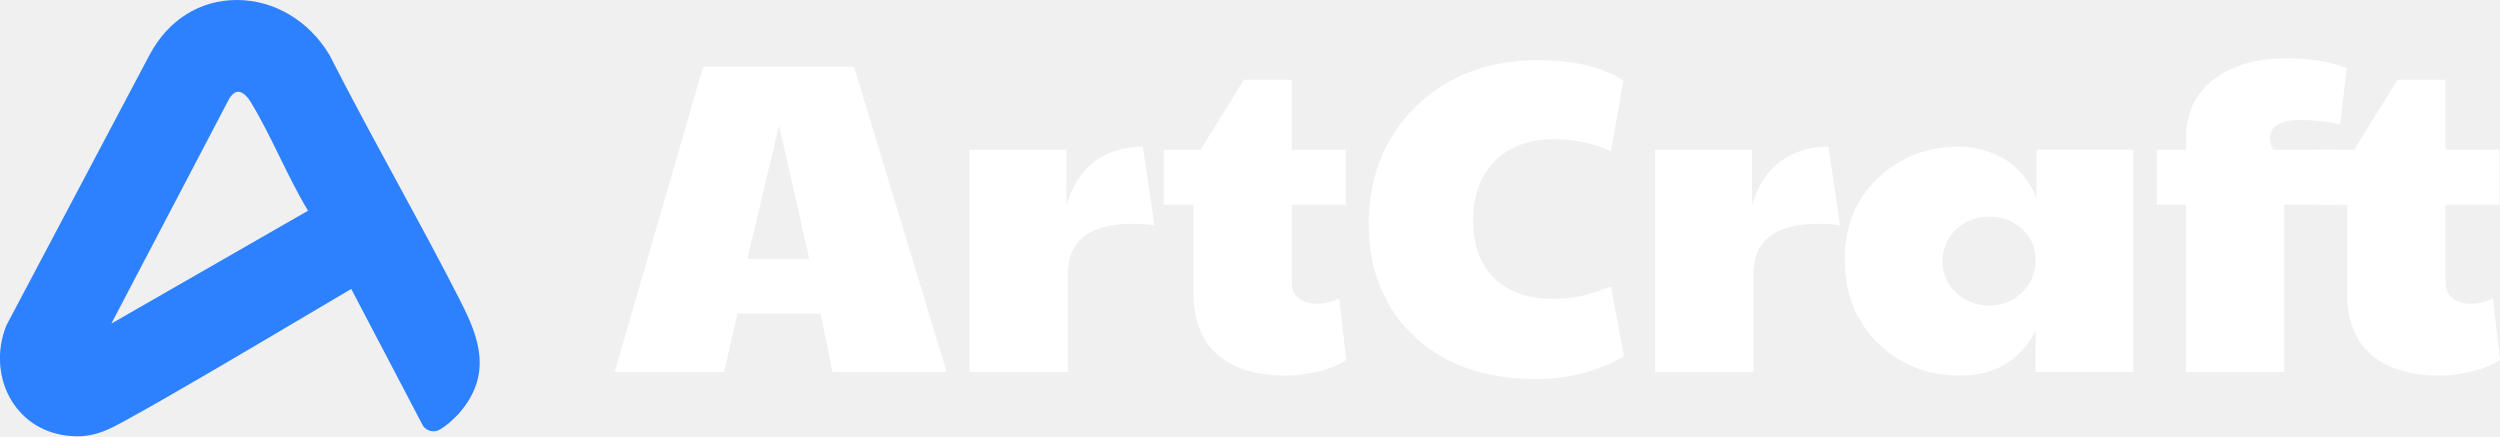
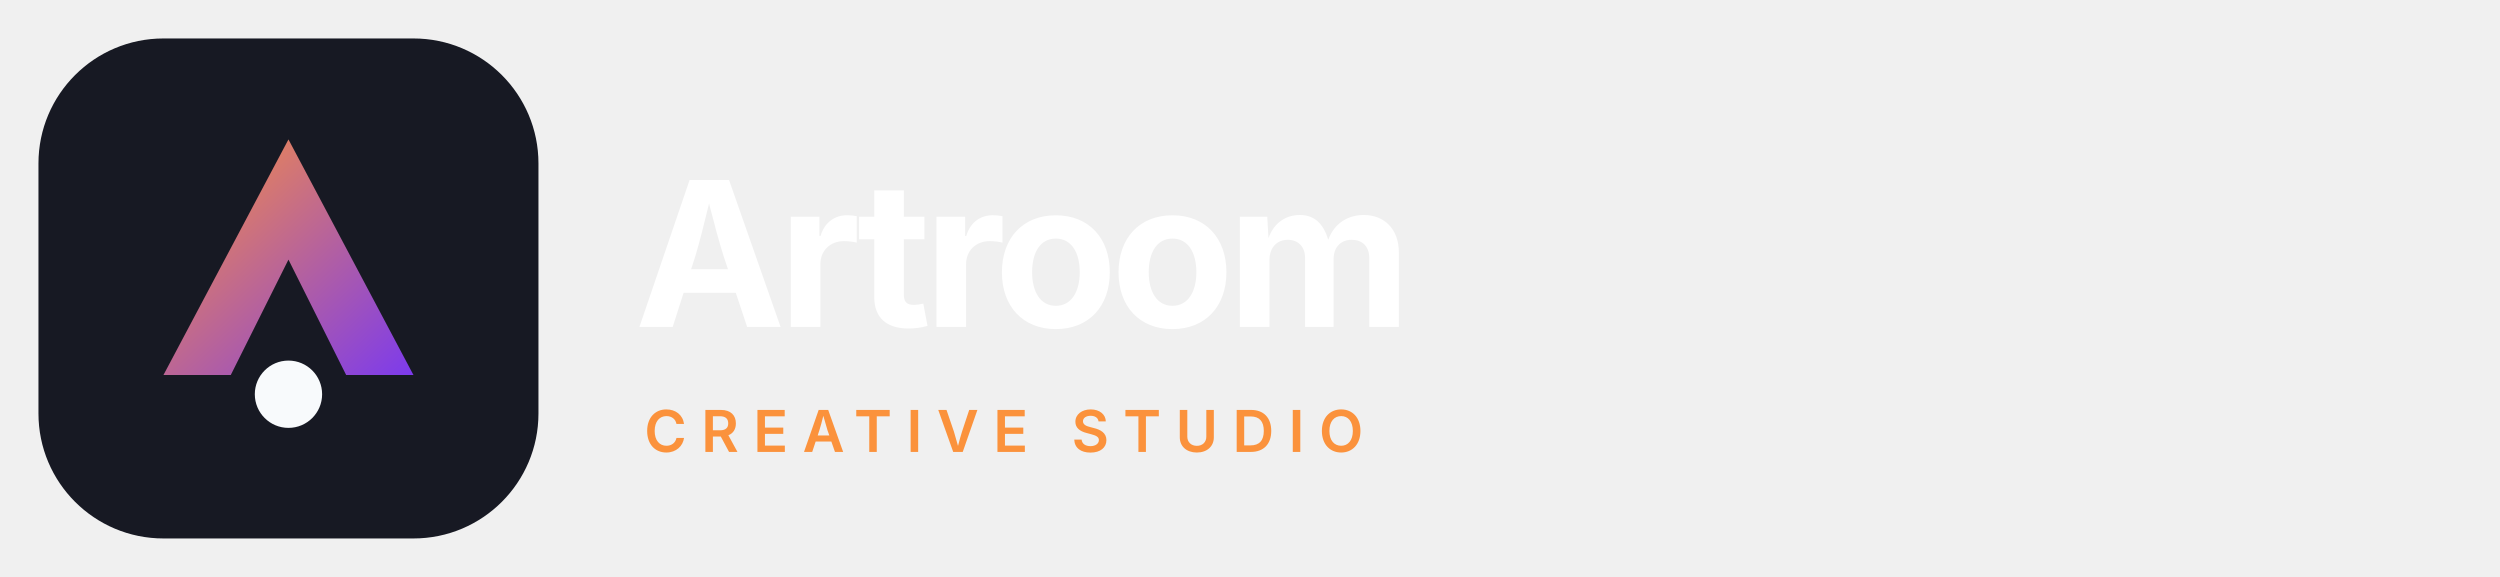
- <svg xmlns="http://www.w3.org/2000/svg" id="Layer_2" data-name="Layer 2" viewBox="0 0 376.31 65.68">
+ <svg xmlns="http://www.w3.org/2000/svg" width="520" height="120" viewBox="0 0 520 120" role="img" aria-labelledby="title desc">
  <defs>
-     <style>
-       .cls-1 {
-         fill: #2d81ff;
-       }
- 
-       .cls-2 {
-         fill: #fff;
-       }
-     </style>
+     <linearGradient id="g" x1="0" y1="0" x2="1" y2="1">
+       <stop offset="0" stop-color="#fb923c" />
+       <stop offset="1" stop-color="#7c3aed" />
+     </linearGradient>
  </defs>
-   <g id="Layer_1-2" data-name="Layer 1">
-     <g>
-       <path class="cls-2" d="M92.52,55.99l13.32-45.94h22.71l13.95,45.94h-17.18l-1.82-8.81h-12.48l-2.03,8.81h-16.48ZM112.5,38.97h9.32l-4.56-20.1-4.77,20.1Z" />
-       <path class="cls-2" d="M145.94,55.99V22.54h14.58v8.35c.93-3.03,2.39-5.25,4.38-6.68,1.99-1.42,4.36-2.14,7.12-2.14l1.75,11.82c-1.12-.13-2.22-.2-3.29-.2-6.5,0-9.75,2.54-9.75,7.61v14.69h-14.79Z" />
-       <path class="cls-2" d="M193.68,56.53c-3.32,0-6.02-.53-8.1-1.6-2.08-1.07-3.59-2.51-4.52-4.34-.93-1.82-1.4-3.87-1.4-6.14v-13.62h-4.49v-8.28h5.54l6.52-10.55h7.22v10.55h8.13v8.28h-8.13v11.68c0,1.02.35,1.81,1.05,2.37.7.56,1.61.83,2.73.83s2.24-.27,3.36-.8l1.05,9.28c-1.12.76-2.55,1.33-4.28,1.74-1.73.4-3.29.6-4.7.6Z" />
-       <path class="cls-2" d="M231.12,57.06c-5.05,0-9.45-.97-13.21-2.9-3.76-1.94-6.68-4.66-8.76-8.18-2.08-3.52-3.12-7.61-3.12-12.29s1.09-9.06,3.26-12.75c2.17-3.69,5.16-6.6,8.97-8.71,3.81-2.11,8.19-3.17,13.14-3.17,5.51,0,9.84,1.02,12.97,3.07l-1.89,10.62c-1.36-.62-2.77-1.08-4.24-1.37-1.47-.29-2.86-.43-4.17-.43-3.83,0-6.85,1.09-9.04,3.27-2.2,2.18-3.29,5.21-3.29,9.08,0,3.65,1.06,6.51,3.19,8.58,2.13,2.07,5.08,3.1,8.87,3.1,1.5,0,2.86-.13,4.1-.4,1.24-.27,2.77-.76,4.59-1.47l1.96,10.55c-4.07,2.27-8.51,3.41-13.32,3.41Z" />
-       <path class="cls-2" d="M249.14,55.99V22.54h14.58v8.35c.93-3.03,2.39-5.25,4.38-6.68,1.99-1.42,4.36-2.14,7.12-2.14l1.75,11.82c-1.12-.13-2.22-.2-3.29-.2-6.5,0-9.75,2.54-9.75,7.61v14.69h-14.79Z" />
-       <path class="cls-2" d="M294.91,56.53c-3.22,0-6.15-.75-8.76-2.24-2.62-1.49-4.69-3.55-6.21-6.18-1.52-2.62-2.28-5.63-2.28-9.01s.76-6.34,2.28-8.88c1.52-2.54,3.59-4.53,6.21-5.98,2.62-1.45,5.54-2.17,8.76-2.17,2.29,0,4.51.6,6.66,1.8,2.15,1.2,3.81,3.18,4.98,5.94v-7.28h14.58v33.45h-14.72v-6.21c-1.12,2.18-2.62,3.85-4.49,5.01-1.87,1.16-4.21,1.74-7.01,1.74ZM299.47,45.98c1.92,0,3.55-.66,4.91-1.97,1.36-1.31,2.03-2.93,2.03-4.84s-.68-3.48-2.03-4.71c-1.36-1.22-2.99-1.84-4.91-1.84-2.01,0-3.69.65-5.05,1.94-1.36,1.29-2.03,2.87-2.03,4.74s.68,3.45,2.03,4.74,3.04,1.94,5.05,1.94Z" />
-       <path class="cls-2" d="M329.06,55.99v-25.17h-4.42v-8.28h4.42v-1.94c0-2.45.63-4.55,1.89-6.31,1.26-1.76,3.01-3.12,5.26-4.07,2.24-.96,4.84-1.44,7.78-1.44,3.74,0,6.82.49,9.25,1.47l-.98,8.48c-1.03-.22-2.03-.39-3.01-.5-.98-.11-1.94-.17-2.87-.17-3.13,0-4.7.91-4.7,2.74,0,.58.16,1.16.49,1.74h9.88v8.28h-8.2v25.17h-14.79Z" />
-       <path class="cls-2" d="M367.33,56.53c-3.32,0-6.02-.53-8.1-1.6s-3.59-2.51-4.52-4.34c-.94-1.82-1.4-3.87-1.4-6.14v-13.62h-4.49v-8.28h5.54l6.52-10.55h7.22v10.55h8.13v8.28h-8.13v11.68c0,1.02.35,1.81,1.05,2.37.7.56,1.61.83,2.73.83s2.24-.27,3.37-.8l1.05,9.28c-1.12.76-2.55,1.33-4.28,1.74-1.73.4-3.29.6-4.7.6Z" />
-     </g>
-     <path class="cls-1" d="M69.38,45.46c-3.18-6.24-6.58-12.49-9.86-18.53-3.31-6.08-6.72-12.37-9.91-18.63l-.05-.09C46.44,3.07,41.24,0,35.66,0s-10.34,3-13.13,8.23L.97,48.96l-.03.07c-1.51,3.8-1.2,8.03.82,11.31,1.9,3.08,5.01,4.96,8.76,5.28.38.03.75.05,1.1.05,2.94,0,4.98-1.12,7.33-2.41,7.13-3.91,19.45-11.21,27.61-16.04,2.6-1.54,4.95-2.93,6.31-3.73l10.71,20.43c.2.39.54.7.95.86.46.19.98.2,1.43,0,1.39-.66,3.05-2.47,3.07-2.49,5.22-5.9,3.03-11.55.34-16.83ZM34.53,14.8c.31-.46.77-.99,1.32-.99.58,0,1.29.57,1.85,1.49,1.57,2.56,2.99,5.44,4.35,8.22,1.34,2.73,2.72,5.55,4.29,8.15l.02.05-29.6,16.99L34.53,14.8Z" />
-   </g>
+   <rect x="8" y="8" width="104" height="104" rx="26" fill="#171923" />
+   <path d="M34 78 L60 29 L86 78 L72 78 L60 54 L48 78 Z" fill="url(#g)" />
+   <circle cx="60" cy="82" r="7" fill="#f8fafc" />
+   <text x="132" y="68" font-family="Inter,Segoe UI,Arial,sans-serif" font-size="42" font-weight="750" letter-spacing="-1.5" fill="#ffffff">Artroom</text>
+   <text x="134" y="94" font-family="Inter,Segoe UI,Arial,sans-serif" font-size="12" font-weight="600" letter-spacing="3" fill="#fb923c">CREATIVE STUDIO</text>
</svg>
